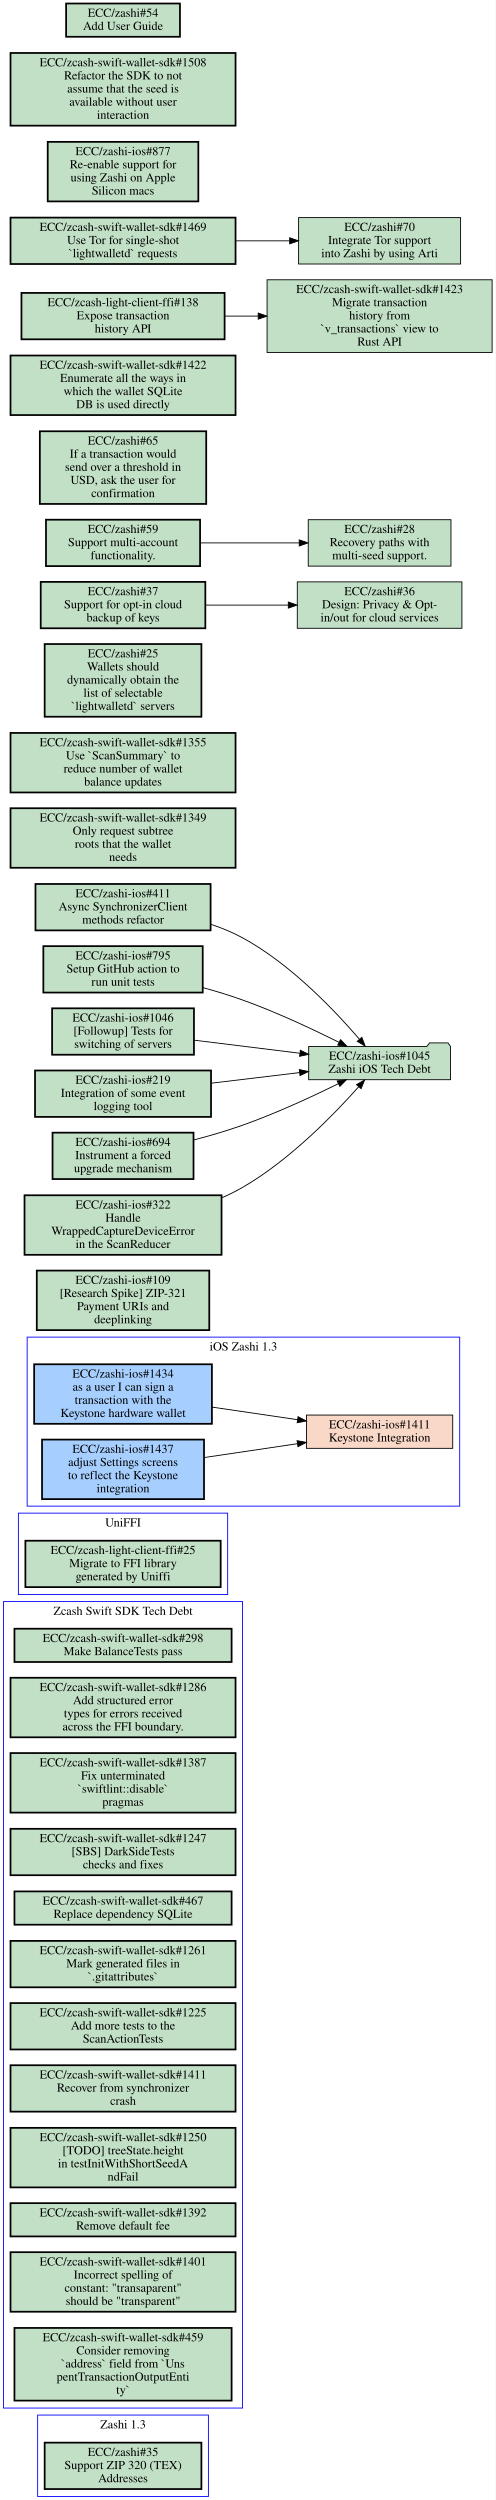
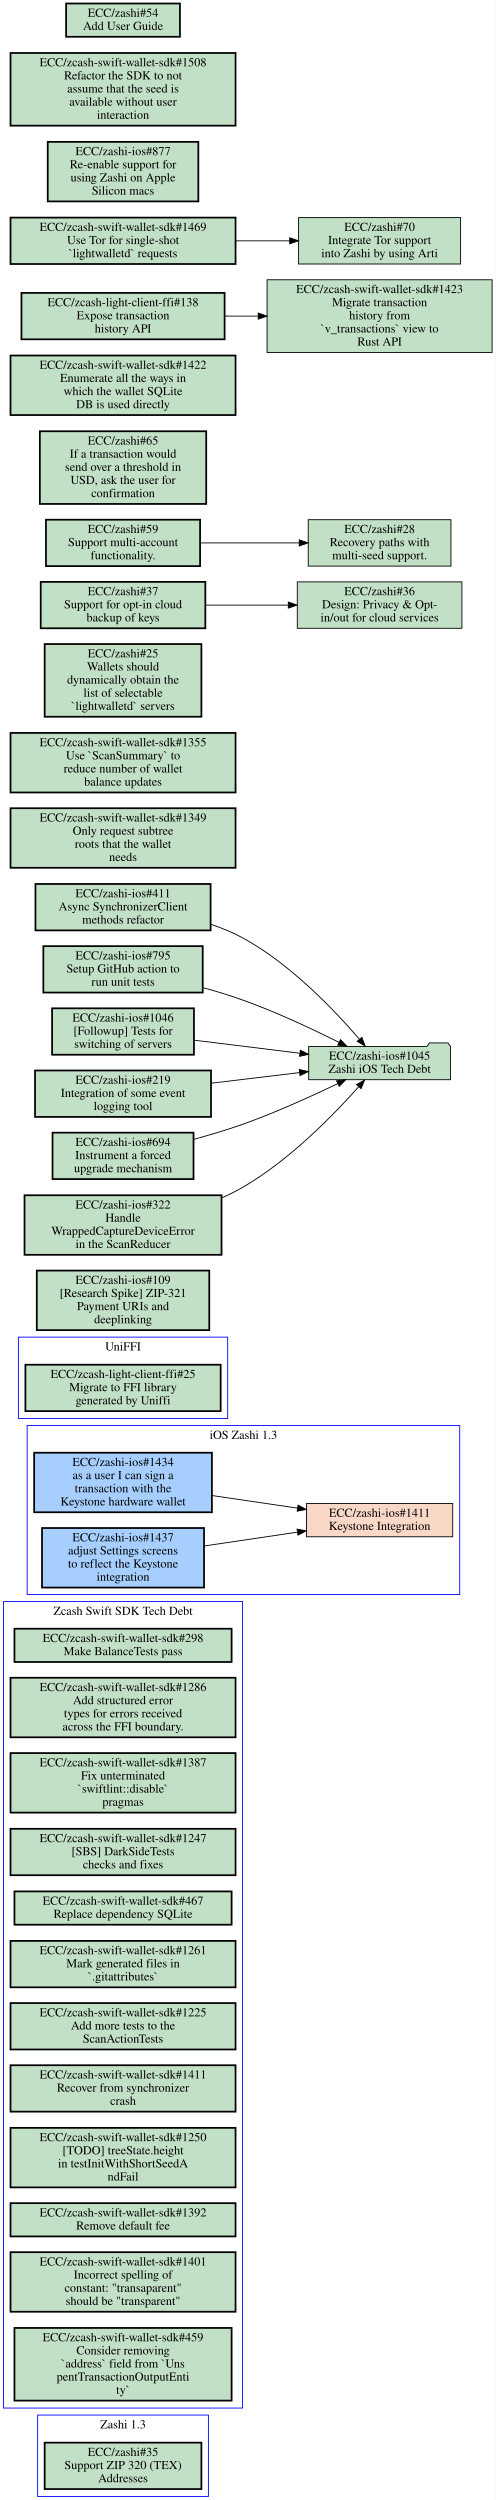
<svg xmlns="http://www.w3.org/2000/svg" xmlns:xlink="http://www.w3.org/1999/xlink" width="566pt" height="2855pt" viewBox="0.00 0.00 566.00 2855.00">
  <g id="graph0" class="graph" transform="scale(1 1) rotate(0) translate(4 2851)">
    <polygon fill="white" stroke="transparent" points="-4,4 -4,-2851 562,-2851 562,4 -4,4" />
    <g id="clust1" class="cluster">
-       <polygon fill="none" stroke="blue" points="17,-1030 17,-1123 256,-1123 256,-1030 17,-1030" />
-       <text text-anchor="middle" x="136.5" y="-1107.8" font-family="Times,serif" font-size="14.00">UniFFI</text>
+       <polygon fill="none" stroke="blue" points="0,-101 0,-1022 273,-1022 273,-101 0,-101" />
+       <text text-anchor="middle" x="136.5" y="-1006.8" font-family="Times,serif" font-size="14.00">Zcash Swift SDK Tech Debt</text>
    </g>
    <g id="clust2" class="cluster">
+       <polygon fill="none" stroke="blue" points="27,-1030 27,-1223 521,-1223 521,-1030 27,-1030" />
+       <text text-anchor="middle" x="274" y="-1207.8" font-family="Times,serif" font-size="14.00">iOS Zashi 1.3</text>
+     </g>
+     <g id="clust3" class="cluster">
+       <polygon fill="none" stroke="blue" points="17,-1231 17,-1324 256,-1324 256,-1231 17,-1231" />
+       <text text-anchor="middle" x="136.5" y="-1308.8" font-family="Times,serif" font-size="14.00">UniFFI</text>
+     </g>
+     <g id="clust4" class="cluster">
      <polygon fill="none" stroke="blue" points="39,0 39,-93 234,-93 234,0 39,0" />
      <text text-anchor="middle" x="136.5" y="-77.8" font-family="Times,serif" font-size="14.00">Zashi 1.3</text>
    </g>
-     <g id="clust3" class="cluster">
-       <polygon fill="none" stroke="blue" points="27,-1131 27,-1324 521,-1324 521,-1131 27,-1131" />
-       <text text-anchor="middle" x="274" y="-1308.8" font-family="Times,serif" font-size="14.00">iOS Zashi 1.3</text>
-     </g>
-     <g id="clust4" class="cluster">
-       <polygon fill="none" stroke="blue" points="0,-101 0,-1022 273,-1022 273,-101 0,-101" />
-       <text text-anchor="middle" x="136.5" y="-1006.8" font-family="Times,serif" font-size="14.00">Zcash Swift SDK Tech Debt</text>
-     </g>
    <g id="node1" class="node open">
      <g id="a_node1">
-         <a xlink:href="https://github.com/Electric-Coin-Company/zcash-light-client-ffi/issues/25" xlink:title="ECC/zcash-light-client-ffi#25&#10;Migrate to FFI library&#10;generated by Uniffi" target="_blank">
-           <polygon fill="#c2e0c6" stroke="black" stroke-width="2" points="248,-1091.5 25,-1091.5 25,-1038.5 248,-1038.5 248,-1091.5" />
-           <text text-anchor="middle" x="136.5" y="-1076.3" font-family="Times,serif" font-size="14.00">ECC/zcash-light-client-ffi#25</text>
-           <text text-anchor="middle" x="136.5" y="-1061.3" font-family="Times,serif" font-size="14.00">Migrate to FFI library</text>
-           <text text-anchor="middle" x="136.5" y="-1046.3" font-family="Times,serif" font-size="14.00">generated by Uniffi</text>
-         </a>
-       </g>
-     </g>
-     <g id="node2" class="node open">
-       <g id="a_node2">
-         <a xlink:href="https://github.com/Electric-Coin-Company/zashi/issues/35" xlink:title="ECC/zashi#35&#10;Support ZIP 320 (TEX)&#10;Addresses" target="_blank">
-           <polygon fill="#c2e0c6" stroke="black" stroke-width="2" points="226,-61.5 47,-61.5 47,-8.5 226,-8.5 226,-61.5" />
-           <text text-anchor="middle" x="136.5" y="-46.3" font-family="Times,serif" font-size="14.00">ECC/zashi#35</text>
-           <text text-anchor="middle" x="136.5" y="-31.3" font-family="Times,serif" font-size="14.00">Support ZIP 320 (TEX)</text>
-           <text text-anchor="middle" x="136.5" y="-16.3" font-family="Times,serif" font-size="14.00">Addresses</text>
-         </a>
-       </g>
-     </g>
-     <g id="node3" class="node closed">
-       <g id="a_node3">
-         <a xlink:href="https://github.com/Electric-Coin-Company/zashi-ios/issues/1411" xlink:title="ECC/zashi-ios#1411&#10;Keystone Integration" target="_blank">
-           <polygon fill="#fad8c7" stroke="black" points="513,-1235 346,-1235 346,-1197 513,-1197 513,-1235" />
-           <text text-anchor="middle" x="429.5" y="-1219.8" font-family="Times,serif" font-size="14.00">ECC/zashi-ios#1411</text>
-           <text text-anchor="middle" x="429.5" y="-1204.8" font-family="Times,serif" font-size="14.00">Keystone Integration</text>
-         </a>
-       </g>
-     </g>
-     <g id="node4" class="node committed">
-       <g id="a_node4">
-         <a xlink:href="https://github.com/Electric-Coin-Company/zashi-ios/issues/1434" xlink:title="ECC/zashi-ios#1434&#10;as a user I can sign a&#10;transaction with the&#10;Keystone hardware wallet" target="_blank">
-           <polygon fill="#a6cfff" stroke="black" stroke-width="2" points="238,-1293 35,-1293 35,-1225 238,-1225 238,-1293" />
-           <text text-anchor="middle" x="136.5" y="-1277.8" font-family="Times,serif" font-size="14.00">ECC/zashi-ios#1434</text>
-           <text text-anchor="middle" x="136.5" y="-1262.8" font-family="Times,serif" font-size="14.00">as a user I can sign a</text>
-           <text text-anchor="middle" x="136.5" y="-1247.8" font-family="Times,serif" font-size="14.00">transaction with the</text>
-           <text text-anchor="middle" x="136.5" y="-1232.8" font-family="Times,serif" font-size="14.00">Keystone hardware wallet</text>
-         </a>
-       </g>
-     </g>
-     <g id="edge1" class="edge">
-       <path fill="none" stroke="black" d="M238.05,-1244.1C269.78,-1239.5 304.66,-1234.3 335.81,-1229.7" />
-       <polygon fill="black" stroke="black" points="336.41,-1233.15 345.78,-1228.2 335.37,-1226.23 336.41,-1233.15" />
-     </g>
-     <g id="node5" class="node committed">
-       <g id="a_node5">
-         <a xlink:href="https://github.com/Electric-Coin-Company/zashi-ios/issues/1437" xlink:title="ECC/zashi-ios#1437&#10;adjust Settings screens&#10;to reflect the Keystone&#10;integration" target="_blank">
-           <polygon fill="#a6cfff" stroke="black" stroke-width="2" points="229,-1207 44,-1207 44,-1139 229,-1139 229,-1207" />
-           <text text-anchor="middle" x="136.5" y="-1191.8" font-family="Times,serif" font-size="14.00">ECC/zashi-ios#1437</text>
-           <text text-anchor="middle" x="136.5" y="-1176.8" font-family="Times,serif" font-size="14.00">adjust Settings screens</text>
-           <text text-anchor="middle" x="136.5" y="-1161.8" font-family="Times,serif" font-size="14.00">to reflect the Keystone</text>
-           <text text-anchor="middle" x="136.5" y="-1146.8" font-family="Times,serif" font-size="14.00">integration</text>
-         </a>
-       </g>
-     </g>
-     <g id="edge2" class="edge">
-       <path fill="none" stroke="black" d="M229.17,-1186.5C263.14,-1191.6 301.66,-1197.3 335.72,-1202.3" />
-       <polygon fill="black" stroke="black" points="335.26,-1205.77 345.67,-1203.8 336.3,-1198.85 335.26,-1205.77" />
-     </g>
-     <g id="node6" class="node open">
-       <g id="a_node6">
        <a xlink:href="https://github.com/Electric-Coin-Company/zcash-swift-wallet-sdk/issues/298" xlink:title="ECC/zcash-swift-wallet-sdk#298&#10;Make BalanceTests pass" target="_blank">
          <polygon fill="#c2e0c6" stroke="black" stroke-width="2" points="260.5,-991 12.5,-991 12.5,-953 260.5,-953 260.5,-991" />
          <text text-anchor="middle" x="136.5" y="-975.8" font-family="Times,serif" font-size="14.00">ECC/zcash-swift-wallet-sdk#298</text>
          <text text-anchor="middle" x="136.5" y="-960.8" font-family="Times,serif" font-size="14.00">Make BalanceTests pass</text>
        </a>
      </g>
    </g>
-     <g id="node7" class="node open">
-       <g id="a_node7">
+     <g id="node2" class="node open">
+       <g id="a_node2">
        <a xlink:href="https://github.com/Electric-Coin-Company/zcash-swift-wallet-sdk/issues/1286" xlink:title="ECC/zcash-swift-wallet-sdk#1286&#10;Add structured error&#10;types for errors received&#10;across the FFI boundary." target="_blank">
          <polygon fill="#c2e0c6" stroke="black" stroke-width="2" points="265,-935 8,-935 8,-867 265,-867 265,-935" />
          <text text-anchor="middle" x="136.5" y="-919.8" font-family="Times,serif" font-size="14.00">ECC/zcash-swift-wallet-sdk#1286</text>
          <text text-anchor="middle" x="136.5" y="-904.8" font-family="Times,serif" font-size="14.00">Add structured error</text>
          <text text-anchor="middle" x="136.5" y="-889.8" font-family="Times,serif" font-size="14.00">types for errors received</text>
          <text text-anchor="middle" x="136.5" y="-874.8" font-family="Times,serif" font-size="14.00">across the FFI boundary.</text>
        </a>
      </g>
    </g>
-     <g id="node8" class="node open">
-       <g id="a_node8">
+     <g id="node3" class="node open">
+       <g id="a_node3">
        <a xlink:href="https://github.com/Electric-Coin-Company/zcash-swift-wallet-sdk/issues/1387" xlink:title="ECC/zcash-swift-wallet-sdk#1387&#10;Fix unterminated&#10;`swiftlint::disable`&#10;pragmas" target="_blank">
          <polygon fill="#c2e0c6" stroke="black" stroke-width="2" points="265,-849 8,-849 8,-781 265,-781 265,-849" />
          <text text-anchor="middle" x="136.5" y="-833.8" font-family="Times,serif" font-size="14.00">ECC/zcash-swift-wallet-sdk#1387</text>
          <text text-anchor="middle" x="136.5" y="-818.8" font-family="Times,serif" font-size="14.00">Fix unterminated</text>
          <text text-anchor="middle" x="136.5" y="-803.8" font-family="Times,serif" font-size="14.00">`swiftlint::disable`</text>
          <text text-anchor="middle" x="136.5" y="-788.8" font-family="Times,serif" font-size="14.00">pragmas</text>
        </a>
      </g>
    </g>
-     <g id="node9" class="node open">
-       <g id="a_node9">
+     <g id="node4" class="node open">
+       <g id="a_node4">
        <a xlink:href="https://github.com/Electric-Coin-Company/zcash-swift-wallet-sdk/issues/1247" xlink:title="ECC/zcash-swift-wallet-sdk#1247&#10;[SBS] DarkSideTests&#10;checks and fixes" target="_blank">
          <polygon fill="#c2e0c6" stroke="black" stroke-width="2" points="265,-762.5 8,-762.5 8,-709.5 265,-709.5 265,-762.5" />
          <text text-anchor="middle" x="136.5" y="-747.3" font-family="Times,serif" font-size="14.00">ECC/zcash-swift-wallet-sdk#1247</text>
          <text text-anchor="middle" x="136.5" y="-732.3" font-family="Times,serif" font-size="14.00">[SBS] DarkSideTests</text>
          <text text-anchor="middle" x="136.5" y="-717.3" font-family="Times,serif" font-size="14.00">checks and fixes</text>
        </a>
      </g>
    </g>
-     <g id="node10" class="node open">
-       <g id="a_node10">
+     <g id="node5" class="node open">
+       <g id="a_node5">
        <a xlink:href="https://github.com/Electric-Coin-Company/zcash-swift-wallet-sdk/issues/467" xlink:title="ECC/zcash-swift-wallet-sdk#467&#10;Replace dependency SQLite" target="_blank">
          <polygon fill="#c2e0c6" stroke="black" stroke-width="2" points="260.5,-691 12.5,-691 12.5,-653 260.5,-653 260.5,-691" />
          <text text-anchor="middle" x="136.5" y="-675.8" font-family="Times,serif" font-size="14.00">ECC/zcash-swift-wallet-sdk#467</text>
          <text text-anchor="middle" x="136.5" y="-660.8" font-family="Times,serif" font-size="14.00">Replace dependency SQLite</text>
        </a>
      </g>
    </g>
-     <g id="node11" class="node open">
-       <g id="a_node11">
+     <g id="node6" class="node open">
+       <g id="a_node6">
        <a xlink:href="https://github.com/Electric-Coin-Company/zcash-swift-wallet-sdk/issues/1261" xlink:title="ECC/zcash-swift-wallet-sdk#1261&#10;Mark generated files in&#10;`.gitattributes`" target="_blank">
          <polygon fill="#c2e0c6" stroke="black" stroke-width="2" points="265,-634.5 8,-634.5 8,-581.5 265,-581.5 265,-634.5" />
          <text text-anchor="middle" x="136.5" y="-619.3" font-family="Times,serif" font-size="14.00">ECC/zcash-swift-wallet-sdk#1261</text>
          <text text-anchor="middle" x="136.5" y="-604.3" font-family="Times,serif" font-size="14.00">Mark generated files in</text>
          <text text-anchor="middle" x="136.5" y="-589.3" font-family="Times,serif" font-size="14.00">`.gitattributes`</text>
        </a>
      </g>
    </g>
-     <g id="node12" class="node open">
-       <g id="a_node12">
+     <g id="node7" class="node open">
+       <g id="a_node7">
        <a xlink:href="https://github.com/Electric-Coin-Company/zcash-swift-wallet-sdk/issues/1225" xlink:title="ECC/zcash-swift-wallet-sdk#1225&#10;Add more tests to the&#10;ScanActionTests" target="_blank">
          <polygon fill="#c2e0c6" stroke="black" stroke-width="2" points="265,-563.5 8,-563.5 8,-510.5 265,-510.5 265,-563.5" />
          <text text-anchor="middle" x="136.5" y="-548.3" font-family="Times,serif" font-size="14.00">ECC/zcash-swift-wallet-sdk#1225</text>
          <text text-anchor="middle" x="136.5" y="-533.3" font-family="Times,serif" font-size="14.00">Add more tests to the</text>
          <text text-anchor="middle" x="136.5" y="-518.3" font-family="Times,serif" font-size="14.00">ScanActionTests</text>
        </a>
      </g>
    </g>
-     <g id="node13" class="node open">
-       <g id="a_node13">
+     <g id="node8" class="node open">
+       <g id="a_node8">
        <a xlink:href="https://github.com/Electric-Coin-Company/zcash-swift-wallet-sdk/issues/1411" xlink:title="ECC/zcash-swift-wallet-sdk#1411&#10;Recover from synchronizer&#10;crash" target="_blank">
          <polygon fill="#c2e0c6" stroke="black" stroke-width="2" points="265,-492.5 8,-492.5 8,-439.5 265,-439.5 265,-492.5" />
          <text text-anchor="middle" x="136.5" y="-477.3" font-family="Times,serif" font-size="14.00">ECC/zcash-swift-wallet-sdk#1411</text>
          <text text-anchor="middle" x="136.5" y="-462.3" font-family="Times,serif" font-size="14.00">Recover from synchronizer</text>
          <text text-anchor="middle" x="136.5" y="-447.3" font-family="Times,serif" font-size="14.00">crash</text>
        </a>
      </g>
    </g>
-     <g id="node14" class="node open">
-       <g id="a_node14">
+     <g id="node9" class="node open">
+       <g id="a_node9">
        <a xlink:href="https://github.com/Electric-Coin-Company/zcash-swift-wallet-sdk/issues/1250" xlink:title="ECC/zcash-swift-wallet-sdk#1250&#10;[TODO] treeState.height&#10;in testInitWithShortSeedA&#10;ndFail" target="_blank">
          <polygon fill="#c2e0c6" stroke="black" stroke-width="2" points="265,-421 8,-421 8,-353 265,-353 265,-421" />
          <text text-anchor="middle" x="136.5" y="-405.8" font-family="Times,serif" font-size="14.00">ECC/zcash-swift-wallet-sdk#1250</text>
          <text text-anchor="middle" x="136.5" y="-390.8" font-family="Times,serif" font-size="14.00">[TODO] treeState.height</text>
          <text text-anchor="middle" x="136.5" y="-375.8" font-family="Times,serif" font-size="14.00">in testInitWithShortSeedA</text>
          <text text-anchor="middle" x="136.5" y="-360.8" font-family="Times,serif" font-size="14.00">ndFail</text>
        </a>
      </g>
    </g>
-     <g id="node15" class="node open">
-       <g id="a_node15">
+     <g id="node10" class="node open">
+       <g id="a_node10">
        <a xlink:href="https://github.com/Electric-Coin-Company/zcash-swift-wallet-sdk/issues/1392" xlink:title="ECC/zcash-swift-wallet-sdk#1392&#10;Remove default fee" target="_blank">
          <polygon fill="#c2e0c6" stroke="black" stroke-width="2" points="265,-335 8,-335 8,-297 265,-297 265,-335" />
          <text text-anchor="middle" x="136.5" y="-319.8" font-family="Times,serif" font-size="14.00">ECC/zcash-swift-wallet-sdk#1392</text>
          <text text-anchor="middle" x="136.5" y="-304.8" font-family="Times,serif" font-size="14.00">Remove default fee</text>
        </a>
      </g>
    </g>
-     <g id="node16" class="node open">
-       <g id="a_node16">
+     <g id="node11" class="node open">
+       <g id="a_node11">
        <a xlink:href="https://github.com/Electric-Coin-Company/zcash-swift-wallet-sdk/issues/1401" xlink:title="ECC/zcash-swift-wallet-sdk#1401&#10;Incorrect spelling of&#10;constant: &quot;transaparent&quot;&#10;should be &quot;transparent&quot;" target="_blank">
          <polygon fill="#c2e0c6" stroke="black" stroke-width="2" points="265,-279 8,-279 8,-211 265,-211 265,-279" />
          <text text-anchor="middle" x="136.5" y="-263.8" font-family="Times,serif" font-size="14.00">ECC/zcash-swift-wallet-sdk#1401</text>
          <text text-anchor="middle" x="136.5" y="-248.8" font-family="Times,serif" font-size="14.00">Incorrect spelling of</text>
          <text text-anchor="middle" x="136.5" y="-233.8" font-family="Times,serif" font-size="14.00">constant: "transaparent"</text>
          <text text-anchor="middle" x="136.5" y="-218.8" font-family="Times,serif" font-size="14.00">should be "transparent"</text>
        </a>
      </g>
    </g>
-     <g id="node17" class="node open">
-       <g id="a_node17">
+     <g id="node12" class="node open">
+       <g id="a_node12">
        <a xlink:href="https://github.com/Electric-Coin-Company/zcash-swift-wallet-sdk/issues/459" xlink:title="ECC/zcash-swift-wallet-sdk#459&#10;Consider removing&#10;`address` field from `Uns&#10;pentTransactionOutputEnti&#10;ty`" target="_blank">
          <polygon fill="#c2e0c6" stroke="black" stroke-width="2" points="260.5,-192.5 12.5,-192.5 12.5,-109.5 260.5,-109.5 260.5,-192.5" />
          <text text-anchor="middle" x="136.5" y="-177.3" font-family="Times,serif" font-size="14.00">ECC/zcash-swift-wallet-sdk#459</text>
          <text text-anchor="middle" x="136.5" y="-162.3" font-family="Times,serif" font-size="14.00">Consider removing</text>
          <text text-anchor="middle" x="136.5" y="-147.3" font-family="Times,serif" font-size="14.00">`address` field from `Uns</text>
          <text text-anchor="middle" x="136.5" y="-132.3" font-family="Times,serif" font-size="14.00">pentTransactionOutputEnti</text>
          <text text-anchor="middle" x="136.5" y="-117.3" font-family="Times,serif" font-size="14.00">ty`</text>
+         </a>
+       </g>
+     </g>
+     <g id="node13" class="node closed">
+       <g id="a_node13">
+         <a xlink:href="https://github.com/Electric-Coin-Company/zashi-ios/issues/1411" xlink:title="ECC/zashi-ios#1411&#10;Keystone Integration" target="_blank">
+           <polygon fill="#fad8c7" stroke="black" points="513,-1134 346,-1134 346,-1096 513,-1096 513,-1134" />
+           <text text-anchor="middle" x="429.5" y="-1118.8" font-family="Times,serif" font-size="14.00">ECC/zashi-ios#1411</text>
+           <text text-anchor="middle" x="429.5" y="-1103.8" font-family="Times,serif" font-size="14.00">Keystone Integration</text>
+         </a>
+       </g>
+     </g>
+     <g id="node14" class="node committed">
+       <g id="a_node14">
+         <a xlink:href="https://github.com/Electric-Coin-Company/zashi-ios/issues/1434" xlink:title="ECC/zashi-ios#1434&#10;as a user I can sign a&#10;transaction with the&#10;Keystone hardware wallet" target="_blank">
+           <polygon fill="#a6cfff" stroke="black" stroke-width="2" points="238,-1192 35,-1192 35,-1124 238,-1124 238,-1192" />
+           <text text-anchor="middle" x="136.5" y="-1176.8" font-family="Times,serif" font-size="14.00">ECC/zashi-ios#1434</text>
+           <text text-anchor="middle" x="136.5" y="-1161.8" font-family="Times,serif" font-size="14.00">as a user I can sign a</text>
+           <text text-anchor="middle" x="136.5" y="-1146.8" font-family="Times,serif" font-size="14.00">transaction with the</text>
+           <text text-anchor="middle" x="136.5" y="-1131.8" font-family="Times,serif" font-size="14.00">Keystone hardware wallet</text>
+         </a>
+       </g>
+     </g>
+     <g id="edge1" class="edge">
+       <path fill="none" stroke="black" d="M238.05,-1143.1C269.78,-1138.5 304.66,-1133.3 335.81,-1128.7" />
+       <polygon fill="black" stroke="black" points="336.41,-1132.15 345.78,-1127.2 335.37,-1125.23 336.41,-1132.15" />
+     </g>
+     <g id="node15" class="node committed">
+       <g id="a_node15">
+         <a xlink:href="https://github.com/Electric-Coin-Company/zashi-ios/issues/1437" xlink:title="ECC/zashi-ios#1437&#10;adjust Settings screens&#10;to reflect the Keystone&#10;integration" target="_blank">
+           <polygon fill="#a6cfff" stroke="black" stroke-width="2" points="229,-1106 44,-1106 44,-1038 229,-1038 229,-1106" />
+           <text text-anchor="middle" x="136.5" y="-1090.8" font-family="Times,serif" font-size="14.00">ECC/zashi-ios#1437</text>
+           <text text-anchor="middle" x="136.5" y="-1075.8" font-family="Times,serif" font-size="14.00">adjust Settings screens</text>
+           <text text-anchor="middle" x="136.5" y="-1060.8" font-family="Times,serif" font-size="14.00">to reflect the Keystone</text>
+           <text text-anchor="middle" x="136.5" y="-1045.8" font-family="Times,serif" font-size="14.00">integration</text>
+         </a>
+       </g>
+     </g>
+     <g id="edge2" class="edge">
+       <path fill="none" stroke="black" d="M229.17,-1085.5C263.14,-1090.6 301.66,-1096.3 335.72,-1101.3" />
+       <polygon fill="black" stroke="black" points="335.26,-1104.77 345.67,-1102.8 336.3,-1097.85 335.26,-1104.77" />
+     </g>
+     <g id="node16" class="node open">
+       <g id="a_node16">
+         <a xlink:href="https://github.com/Electric-Coin-Company/zcash-light-client-ffi/issues/25" xlink:title="ECC/zcash-light-client-ffi#25&#10;Migrate to FFI library&#10;generated by Uniffi" target="_blank">
+           <polygon fill="#c2e0c6" stroke="black" stroke-width="2" points="248,-1292.5 25,-1292.5 25,-1239.5 248,-1239.5 248,-1292.5" />
+           <text text-anchor="middle" x="136.5" y="-1277.3" font-family="Times,serif" font-size="14.00">ECC/zcash-light-client-ffi#25</text>
+           <text text-anchor="middle" x="136.5" y="-1262.3" font-family="Times,serif" font-size="14.00">Migrate to FFI library</text>
+           <text text-anchor="middle" x="136.5" y="-1247.3" font-family="Times,serif" font-size="14.00">generated by Uniffi</text>
+         </a>
+       </g>
+     </g>
+     <g id="node17" class="node open">
+       <g id="a_node17">
+         <a xlink:href="https://github.com/Electric-Coin-Company/zashi/issues/35" xlink:title="ECC/zashi#35&#10;Support ZIP 320 (TEX)&#10;Addresses" target="_blank">
+           <polygon fill="#c2e0c6" stroke="black" stroke-width="2" points="226,-61.5 47,-61.5 47,-8.5 226,-8.5 226,-61.5" />
+           <text text-anchor="middle" x="136.5" y="-46.3" font-family="Times,serif" font-size="14.00">ECC/zashi#35</text>
+           <text text-anchor="middle" x="136.5" y="-31.3" font-family="Times,serif" font-size="14.00">Support ZIP 320 (TEX)</text>
+           <text text-anchor="middle" x="136.5" y="-16.3" font-family="Times,serif" font-size="14.00">Addresses</text>
        </a>
      </g>
    </g>
    <g id="node18" class="node open">
      <g id="a_node18">
        <a xlink:href="https://github.com/Electric-Coin-Company/zashi-ios/issues/109" xlink:title="ECC/zashi-ios#109&#10;[Research Spike] ZIP-321&#10;Payment URIs and&#10;deeplinking" target="_blank">
          <polygon fill="#c2e0c6" stroke="black" stroke-width="2" points="235,-1400 38,-1400 38,-1332 235,-1332 235,-1400" />
          <text text-anchor="middle" x="136.5" y="-1384.8" font-family="Times,serif" font-size="14.00">ECC/zashi-ios#109</text>
          <text text-anchor="middle" x="136.5" y="-1369.8" font-family="Times,serif" font-size="14.00">[Research Spike] ZIP-321</text>
          <text text-anchor="middle" x="136.5" y="-1354.8" font-family="Times,serif" font-size="14.00">Payment URIs and</text>
          <text text-anchor="middle" x="136.5" y="-1339.8" font-family="Times,serif" font-size="14.00">deeplinking</text>
        </a>
      </g>
    </g>
    <g id="node19" class="node open">
      <g id="a_node19">
        <a xlink:href="https://github.com/Electric-Coin-Company/zashi-ios/issues/411" xlink:title="ECC/zashi-ios#411&#10;Async SynchronizerClient&#10;methods refactor" target="_blank">
          <polygon fill="#c2e0c6" stroke="black" stroke-width="2" points="236.5,-1841.5 36.5,-1841.5 36.5,-1788.5 236.5,-1788.5 236.5,-1841.5" />
          <text text-anchor="middle" x="136.5" y="-1826.3" font-family="Times,serif" font-size="14.00">ECC/zashi-ios#411</text>
          <text text-anchor="middle" x="136.5" y="-1811.3" font-family="Times,serif" font-size="14.00">Async SynchronizerClient</text>
          <text text-anchor="middle" x="136.5" y="-1796.3" font-family="Times,serif" font-size="14.00">methods refactor</text>
        </a>
      </g>
    </g>
    <g id="node20" class="node open">
      <g id="a_node20">
        <a xlink:href="https://github.com/Electric-Coin-Company/zashi-ios/issues/1045" xlink:title="ECC/zashi-ios#1045&#10;Zashi iOS Tech Debt" target="_blank">
          <polygon fill="#c2e0c6" stroke="black" points="510.5,-1656 507.5,-1660 486.5,-1660 483.5,-1656 348.5,-1656 348.5,-1618 510.5,-1618 510.5,-1656" />
          <text text-anchor="middle" x="429.5" y="-1640.8" font-family="Times,serif" font-size="14.00">ECC/zashi-ios#1045</text>
          <text text-anchor="middle" x="429.5" y="-1625.8" font-family="Times,serif" font-size="14.00">Zashi iOS Tech Debt</text>
        </a>
      </g>
    </g>
    <g id="edge3" class="edge">
      <path fill="none" stroke="black" d="M236.64,-1795.5C249.25,-1791.3 261.69,-1786.2 273,-1780 327.95,-1750.1 378.7,-1696.6 406.46,-1664.2" />
      <polygon fill="black" stroke="black" points="409.26,-1666.31 413.01,-1656.4 403.9,-1661.81 409.26,-1666.31" />
    </g>
    <g id="node21" class="node open">
      <g id="a_node21">
        <a xlink:href="https://github.com/Electric-Coin-Company/zashi-ios/issues/795" xlink:title="ECC/zashi-ios#795&#10;Setup GitHub action to&#10;run unit tests" target="_blank">
          <polygon fill="#c2e0c6" stroke="black" stroke-width="2" points="227.5,-1770.5 45.5,-1770.5 45.5,-1717.5 227.5,-1717.5 227.5,-1770.5" />
          <text text-anchor="middle" x="136.5" y="-1755.3" font-family="Times,serif" font-size="14.00">ECC/zashi-ios#795</text>
          <text text-anchor="middle" x="136.5" y="-1740.3" font-family="Times,serif" font-size="14.00">Setup GitHub action to</text>
          <text text-anchor="middle" x="136.5" y="-1725.3" font-family="Times,serif" font-size="14.00">run unit tests</text>
        </a>
      </g>
    </g>
    <g id="edge4" class="edge">
      <path fill="none" stroke="black" d="M227.84,-1723.1C243.06,-1718.9 258.59,-1714.2 273,-1709 311.08,-1695.4 352.57,-1675.9 383.1,-1660.7" />
      <polygon fill="black" stroke="black" points="384.86,-1663.73 392.21,-1656.1 381.71,-1657.48 384.86,-1663.73" />
    </g>
    <g id="node22" class="node open">
      <g id="a_node22">
        <a xlink:href="https://github.com/Electric-Coin-Company/zcash-swift-wallet-sdk/issues/1349" xlink:title="ECC/zcash-swift-wallet-sdk#1349&#10;Only request subtree&#10;roots that the wallet&#10;needs" target="_blank">
          <polygon fill="#c2e0c6" stroke="black" stroke-width="2" points="265,-1928 8,-1928 8,-1860 265,-1860 265,-1928" />
          <text text-anchor="middle" x="136.5" y="-1912.8" font-family="Times,serif" font-size="14.00">ECC/zcash-swift-wallet-sdk#1349</text>
          <text text-anchor="middle" x="136.5" y="-1897.8" font-family="Times,serif" font-size="14.00">Only request subtree</text>
          <text text-anchor="middle" x="136.5" y="-1882.8" font-family="Times,serif" font-size="14.00">roots that the wallet</text>
          <text text-anchor="middle" x="136.5" y="-1867.8" font-family="Times,serif" font-size="14.00">needs</text>
        </a>
      </g>
    </g>
    <g id="node23" class="node open">
      <g id="a_node23">
        <a xlink:href="https://github.com/Electric-Coin-Company/zcash-swift-wallet-sdk/issues/1355" xlink:title="ECC/zcash-swift-wallet-sdk#1355&#10;Use `ScanSummary` to&#10;reduce number of wallet&#10;balance updates" target="_blank">
          <polygon fill="#c2e0c6" stroke="black" stroke-width="2" points="265,-2014 8,-2014 8,-1946 265,-1946 265,-2014" />
          <text text-anchor="middle" x="136.5" y="-1998.8" font-family="Times,serif" font-size="14.00">ECC/zcash-swift-wallet-sdk#1355</text>
          <text text-anchor="middle" x="136.5" y="-1983.8" font-family="Times,serif" font-size="14.00">Use `ScanSummary` to</text>
          <text text-anchor="middle" x="136.5" y="-1968.8" font-family="Times,serif" font-size="14.00">reduce number of wallet</text>
          <text text-anchor="middle" x="136.5" y="-1953.8" font-family="Times,serif" font-size="14.00">balance updates</text>
        </a>
      </g>
    </g>
    <g id="node24" class="node open">
      <g id="a_node24">
        <a xlink:href="https://github.com/Electric-Coin-Company/zashi-ios/issues/1046" xlink:title="ECC/zashi-ios#1046&#10;[Followup] Tests for&#10;switching of servers" target="_blank">
          <polygon fill="#c2e0c6" stroke="black" stroke-width="2" points="217.5,-1699.5 55.5,-1699.5 55.5,-1646.5 217.5,-1646.5 217.5,-1699.5" />
          <text text-anchor="middle" x="136.5" y="-1684.3" font-family="Times,serif" font-size="14.00">ECC/zashi-ios#1046</text>
          <text text-anchor="middle" x="136.5" y="-1669.3" font-family="Times,serif" font-size="14.00">[Followup] Tests for</text>
          <text text-anchor="middle" x="136.5" y="-1654.3" font-family="Times,serif" font-size="14.00">switching of servers</text>
        </a>
      </g>
    </g>
    <g id="edge5" class="edge">
      <path fill="none" stroke="black" d="M217.79,-1663.1C255.16,-1658.4 299.77,-1652.9 338.3,-1648.2" />
      <polygon fill="black" stroke="black" points="338.99,-1651.64 348.47,-1646.9 338.11,-1644.7 338.99,-1651.64" />
    </g>
    <g id="node25" class="node open">
      <g id="a_node25">
        <a xlink:href="https://github.com/Electric-Coin-Company/zashi/issues/25" xlink:title="ECC/zashi#25&#10;Wallets should&#10;dynamically obtain the&#10;list of selectable&#10;`lightwalletd` servers" target="_blank">
          <polygon fill="#c2e0c6" stroke="black" stroke-width="2" points="226,-2115.5 47,-2115.5 47,-2032.5 226,-2032.5 226,-2115.5" />
          <text text-anchor="middle" x="136.5" y="-2100.3" font-family="Times,serif" font-size="14.00">ECC/zashi#25</text>
          <text text-anchor="middle" x="136.5" y="-2085.3" font-family="Times,serif" font-size="14.00">Wallets should</text>
          <text text-anchor="middle" x="136.5" y="-2070.3" font-family="Times,serif" font-size="14.00">dynamically obtain the</text>
          <text text-anchor="middle" x="136.5" y="-2055.3" font-family="Times,serif" font-size="14.00">list of selectable</text>
          <text text-anchor="middle" x="136.5" y="-2040.3" font-family="Times,serif" font-size="14.00">`lightwalletd` servers</text>
        </a>
      </g>
    </g>
    <g id="node26" class="node open">
      <g id="a_node26">
        <a xlink:href="https://github.com/Electric-Coin-Company/zashi/issues/37" xlink:title="ECC/zashi#37&#10;Support for opt-in cloud&#10;backup of keys" target="_blank">
          <polygon fill="#c2e0c6" stroke="black" stroke-width="2" points="230.5,-2186.5 42.5,-2186.5 42.5,-2133.5 230.5,-2133.5 230.5,-2186.5" />
          <text text-anchor="middle" x="136.5" y="-2171.3" font-family="Times,serif" font-size="14.00">ECC/zashi#37</text>
          <text text-anchor="middle" x="136.5" y="-2156.3" font-family="Times,serif" font-size="14.00">Support for opt-in cloud</text>
          <text text-anchor="middle" x="136.5" y="-2141.3" font-family="Times,serif" font-size="14.00">backup of keys</text>
        </a>
      </g>
    </g>
    <g id="node27" class="node open">
      <g id="a_node27">
        <a xlink:href="https://github.com/Electric-Coin-Company/zashi/issues/36" xlink:title="ECC/zashi#36&#10;Design: Privacy &amp; Opt-&#10;in/out for cloud services" target="_blank">
          <polygon fill="#c2e0c6" stroke="black" points="523.5,-2186.5 335.5,-2186.5 335.5,-2133.5 523.5,-2133.5 523.5,-2186.5" />
          <text text-anchor="middle" x="429.5" y="-2171.3" font-family="Times,serif" font-size="14.00">ECC/zashi#36</text>
          <text text-anchor="middle" x="429.5" y="-2156.3" font-family="Times,serif" font-size="14.00">Design: Privacy &amp; Opt-</text>
          <text text-anchor="middle" x="429.5" y="-2141.3" font-family="Times,serif" font-size="14.00">in/out for cloud services</text>
        </a>
      </g>
    </g>
    <g id="edge6" class="edge">
      <path fill="none" stroke="black" d="M230.77,-2160C260.8,-2160 294.24,-2160 324.95,-2160" />
      <polygon fill="black" stroke="black" points="325.25,-2163.5 335.25,-2160 325.25,-2156.5 325.25,-2163.5" />
    </g>
    <g id="node28" class="node open">
      <g id="a_node28">
        <a xlink:href="https://github.com/Electric-Coin-Company/zashi-ios/issues/219" xlink:title="ECC/zashi-ios#219&#10;Integration of some event&#10;logging tool" target="_blank">
          <polygon fill="#c2e0c6" stroke="black" stroke-width="2" points="237,-1628.5 36,-1628.5 36,-1575.5 237,-1575.5 237,-1628.5" />
          <text text-anchor="middle" x="136.5" y="-1613.3" font-family="Times,serif" font-size="14.00">ECC/zashi-ios#219</text>
          <text text-anchor="middle" x="136.5" y="-1598.3" font-family="Times,serif" font-size="14.00">Integration of some event</text>
          <text text-anchor="middle" x="136.5" y="-1583.3" font-family="Times,serif" font-size="14.00">logging tool</text>
        </a>
      </g>
    </g>
    <g id="edge7" class="edge">
      <path fill="none" stroke="black" d="M237.24,-1614C269.9,-1617.9 305.99,-1622.3 337.93,-1626.1" />
      <polygon fill="black" stroke="black" points="337.81,-1629.61 348.15,-1627.3 338.63,-1622.66 337.81,-1629.61" />
    </g>
    <g id="node29" class="node open">
      <g id="a_node29">
        <a xlink:href="https://github.com/Electric-Coin-Company/zashi-ios/issues/694" xlink:title="ECC/zashi-ios#694&#10;Instrument a forced&#10;upgrade mechanism" target="_blank">
          <polygon fill="#c2e0c6" stroke="black" stroke-width="2" points="217,-1557.5 56,-1557.5 56,-1504.5 217,-1504.5 217,-1557.5" />
          <text text-anchor="middle" x="136.5" y="-1542.3" font-family="Times,serif" font-size="14.00">ECC/zashi-ios#694</text>
          <text text-anchor="middle" x="136.5" y="-1527.3" font-family="Times,serif" font-size="14.00">Instrument a forced</text>
          <text text-anchor="middle" x="136.5" y="-1512.3" font-family="Times,serif" font-size="14.00">upgrade mechanism</text>
        </a>
      </g>
    </g>
    <g id="edge8" class="edge">
-       <path fill="none" stroke="black" d="M217.02,-1549.1C235.58,-1553.9 255.14,-1559.7 273,-1566 310.77,-1579.4 351.96,-1598.4 382.45,-1613.4" />
-       <polygon fill="black" stroke="black" points="381.04,-1616.61 391.56,-1617.9 384.14,-1610.33 381.04,-1616.61" />
+       <path fill="none" stroke="black" d="M217.34,-1549.9C235.79,-1554.9 255.22,-1560.7 273,-1567 310.42,-1580.3 351.31,-1598.9 381.77,-1613.5" />
+       <polygon fill="black" stroke="black" points="380.35,-1616.7 390.87,-1618 383.46,-1610.43 380.35,-1616.7" />
    </g>
    <g id="node30" class="node open">
      <g id="a_node30">
        <a xlink:href="https://github.com/Electric-Coin-Company/zashi-ios/issues/322" xlink:title="ECC/zashi-ios#322&#10;Handle&#10;WrappedCaptureDeviceError&#10;in the ScanReducer" target="_blank">
          <polygon fill="#c2e0c6" stroke="black" stroke-width="2" points="249,-1486 24,-1486 24,-1418 249,-1418 249,-1486" />
          <text text-anchor="middle" x="136.5" y="-1470.8" font-family="Times,serif" font-size="14.00">ECC/zashi-ios#322</text>
          <text text-anchor="middle" x="136.5" y="-1455.8" font-family="Times,serif" font-size="14.00">Handle</text>
          <text text-anchor="middle" x="136.5" y="-1440.8" font-family="Times,serif" font-size="14.00">WrappedCaptureDeviceError</text>
          <text text-anchor="middle" x="136.5" y="-1425.8" font-family="Times,serif" font-size="14.00">in the ScanReducer</text>
        </a>
      </g>
    </g>
    <g id="edge9" class="edge">
      <path fill="none" stroke="black" d="M249.02,-1483C257.32,-1486.6 265.41,-1490.6 273,-1495 326.7,-1526 377.51,-1578.3 405.68,-1610" />
      <polygon fill="black" stroke="black" points="403.12,-1612.39 412.34,-1617.6 408.38,-1607.77 403.12,-1612.39" />
    </g>
    <g id="node31" class="node open">
      <g id="a_node31">
        <a xlink:href="https://github.com/Electric-Coin-Company/zashi/issues/59" xlink:title="ECC/zashi#59&#10;Support multi-account&#10;functionality." target="_blank">
          <polygon fill="#c2e0c6" stroke="black" stroke-width="2" points="224.5,-2257.5 48.5,-2257.5 48.5,-2204.5 224.5,-2204.5 224.5,-2257.5" />
          <text text-anchor="middle" x="136.5" y="-2242.3" font-family="Times,serif" font-size="14.00">ECC/zashi#59</text>
          <text text-anchor="middle" x="136.5" y="-2227.3" font-family="Times,serif" font-size="14.00">Support multi-account</text>
          <text text-anchor="middle" x="136.5" y="-2212.3" font-family="Times,serif" font-size="14.00">functionality.</text>
        </a>
      </g>
    </g>
    <g id="node32" class="node open">
      <g id="a_node32">
        <a xlink:href="https://github.com/Electric-Coin-Company/zashi/issues/28" xlink:title="ECC/zashi#28&#10;Recovery paths with&#10;multi-seed support." target="_blank">
          <polygon fill="#c2e0c6" stroke="black" points="511,-2257.5 348,-2257.5 348,-2204.5 511,-2204.5 511,-2257.5" />
          <text text-anchor="middle" x="429.5" y="-2242.3" font-family="Times,serif" font-size="14.00">ECC/zashi#28</text>
          <text text-anchor="middle" x="429.5" y="-2227.3" font-family="Times,serif" font-size="14.00">Recovery paths with</text>
          <text text-anchor="middle" x="429.5" y="-2212.3" font-family="Times,serif" font-size="14.00">multi-seed support.</text>
        </a>
      </g>
    </g>
    <g id="edge10" class="edge">
      <path fill="none" stroke="black" d="M224.81,-2231C260.46,-2231 301.7,-2231 337.71,-2231" />
      <polygon fill="black" stroke="black" points="337.72,-2234.5 347.72,-2231 337.72,-2227.5 337.72,-2234.5" />
    </g>
    <g id="node33" class="node open">
      <g id="a_node33">
        <a xlink:href="https://github.com/Electric-Coin-Company/zashi/issues/65" xlink:title="ECC/zashi#65&#10;If a transaction would&#10;send over a threshold in&#10;USD, ask the user for&#10;confirmation" target="_blank">
          <polygon fill="#c2e0c6" stroke="black" stroke-width="2" points="231.5,-2358.5 41.5,-2358.5 41.5,-2275.5 231.5,-2275.5 231.5,-2358.5" />
          <text text-anchor="middle" x="136.5" y="-2343.3" font-family="Times,serif" font-size="14.00">ECC/zashi#65</text>
          <text text-anchor="middle" x="136.5" y="-2328.3" font-family="Times,serif" font-size="14.00">If a transaction would</text>
          <text text-anchor="middle" x="136.5" y="-2313.3" font-family="Times,serif" font-size="14.00">send over a threshold in</text>
          <text text-anchor="middle" x="136.5" y="-2298.3" font-family="Times,serif" font-size="14.00">USD, ask the user for</text>
          <text text-anchor="middle" x="136.5" y="-2283.3" font-family="Times,serif" font-size="14.00">confirmation</text>
        </a>
      </g>
    </g>
    <g id="node34" class="node open">
      <g id="a_node34">
        <a xlink:href="https://github.com/Electric-Coin-Company/zcash-swift-wallet-sdk/issues/1422" xlink:title="ECC/zcash-swift-wallet-sdk#1422&#10;Enumerate all the ways in&#10;which the wallet SQLite&#10;DB is used directly" target="_blank">
          <polygon fill="#c2e0c6" stroke="black" stroke-width="2" points="265,-2445 8,-2445 8,-2377 265,-2377 265,-2445" />
          <text text-anchor="middle" x="136.5" y="-2429.8" font-family="Times,serif" font-size="14.00">ECC/zcash-swift-wallet-sdk#1422</text>
          <text text-anchor="middle" x="136.5" y="-2414.8" font-family="Times,serif" font-size="14.00">Enumerate all the ways in</text>
          <text text-anchor="middle" x="136.5" y="-2399.8" font-family="Times,serif" font-size="14.00">which the wallet SQLite</text>
          <text text-anchor="middle" x="136.5" y="-2384.8" font-family="Times,serif" font-size="14.00">DB is used directly</text>
        </a>
      </g>
    </g>
    <g id="node35" class="node open">
      <g id="a_node35">
        <a xlink:href="https://github.com/Electric-Coin-Company/zcash-light-client-ffi/issues/138" xlink:title="ECC/zcash-light-client-ffi#138&#10;Expose transaction&#10;history API" target="_blank">
          <polygon fill="#c2e0c6" stroke="black" stroke-width="2" points="252.5,-2516.5 20.5,-2516.5 20.5,-2463.5 252.5,-2463.5 252.5,-2516.5" />
          <text text-anchor="middle" x="136.5" y="-2501.3" font-family="Times,serif" font-size="14.00">ECC/zcash-light-client-ffi#138</text>
          <text text-anchor="middle" x="136.5" y="-2486.3" font-family="Times,serif" font-size="14.00">Expose transaction</text>
          <text text-anchor="middle" x="136.5" y="-2471.3" font-family="Times,serif" font-size="14.00">history API</text>
        </a>
      </g>
    </g>
    <g id="node36" class="node open">
      <g id="a_node36">
        <a xlink:href="https://github.com/Electric-Coin-Company/zcash-swift-wallet-sdk/issues/1423" xlink:title="ECC/zcash-swift-wallet-sdk#1423&#10;Migrate transaction&#10;history from&#10;`v_transactions` view to&#10;Rust API" target="_blank">
          <polygon fill="#c2e0c6" stroke="black" points="558,-2531.5 301,-2531.5 301,-2448.5 558,-2448.5 558,-2531.5" />
          <text text-anchor="middle" x="429.5" y="-2516.3" font-family="Times,serif" font-size="14.00">ECC/zcash-swift-wallet-sdk#1423</text>
          <text text-anchor="middle" x="429.5" y="-2501.3" font-family="Times,serif" font-size="14.00">Migrate transaction</text>
          <text text-anchor="middle" x="429.5" y="-2486.3" font-family="Times,serif" font-size="14.00">history from</text>
          <text text-anchor="middle" x="429.5" y="-2471.3" font-family="Times,serif" font-size="14.00">`v_transactions` view to</text>
          <text text-anchor="middle" x="429.5" y="-2456.3" font-family="Times,serif" font-size="14.00">Rust API</text>
        </a>
      </g>
    </g>
    <g id="edge11" class="edge">
      <path fill="none" stroke="black" d="M252.51,-2490C265.05,-2490 277.9,-2490 290.67,-2490" />
      <polygon fill="black" stroke="black" points="290.89,-2493.5 300.89,-2490 290.89,-2486.5 290.89,-2493.5" />
    </g>
    <g id="node37" class="node open">
      <g id="a_node37">
        <a xlink:href="https://github.com/Electric-Coin-Company/zashi/issues/70" xlink:title="ECC/zashi#70&#10;Integrate Tor support&#10;into Zashi by using Arti" target="_blank">
          <polygon fill="#c2e0c6" stroke="black" points="522,-2602.5 337,-2602.5 337,-2549.5 522,-2549.5 522,-2602.5" />
          <text text-anchor="middle" x="429.5" y="-2587.3" font-family="Times,serif" font-size="14.00">ECC/zashi#70</text>
          <text text-anchor="middle" x="429.5" y="-2572.3" font-family="Times,serif" font-size="14.00">Integrate Tor support</text>
          <text text-anchor="middle" x="429.5" y="-2557.3" font-family="Times,serif" font-size="14.00">into Zashi by using Arti</text>
        </a>
      </g>
    </g>
    <g id="node38" class="node open">
      <g id="a_node38">
        <a xlink:href="https://github.com/Electric-Coin-Company/zcash-swift-wallet-sdk/issues/1469" xlink:title="ECC/zcash-swift-wallet-sdk#1469&#10;Use Tor for single-shot&#10;`lightwalletd` requests" target="_blank">
          <polygon fill="#c2e0c6" stroke="black" stroke-width="2" points="265,-2602.5 8,-2602.5 8,-2549.5 265,-2549.5 265,-2602.5" />
          <text text-anchor="middle" x="136.5" y="-2587.3" font-family="Times,serif" font-size="14.00">ECC/zcash-swift-wallet-sdk#1469</text>
          <text text-anchor="middle" x="136.5" y="-2572.3" font-family="Times,serif" font-size="14.00">Use Tor for single-shot</text>
          <text text-anchor="middle" x="136.5" y="-2557.3" font-family="Times,serif" font-size="14.00">`lightwalletd` requests</text>
        </a>
      </g>
    </g>
    <g id="edge12" class="edge">
      <path fill="none" stroke="black" d="M265.14,-2576C285.68,-2576 306.71,-2576 326.55,-2576" />
      <polygon fill="black" stroke="black" points="326.81,-2579.5 336.81,-2576 326.81,-2572.5 326.81,-2579.5" />
    </g>
    <g id="node39" class="node open">
      <g id="a_node39">
        <a xlink:href="https://github.com/Electric-Coin-Company/zashi-ios/issues/877" xlink:title="ECC/zashi-ios#877&#10;Re-enable support for&#10;using Zashi on Apple&#10;Silicon macs" target="_blank">
          <polygon fill="#c2e0c6" stroke="black" stroke-width="2" points="222.5,-2689 50.5,-2689 50.5,-2621 222.5,-2621 222.5,-2689" />
          <text text-anchor="middle" x="136.5" y="-2673.8" font-family="Times,serif" font-size="14.00">ECC/zashi-ios#877</text>
          <text text-anchor="middle" x="136.5" y="-2658.8" font-family="Times,serif" font-size="14.00">Re-enable support for</text>
          <text text-anchor="middle" x="136.5" y="-2643.8" font-family="Times,serif" font-size="14.00">using Zashi on Apple</text>
          <text text-anchor="middle" x="136.5" y="-2628.8" font-family="Times,serif" font-size="14.00">Silicon macs</text>
        </a>
      </g>
    </g>
    <g id="node40" class="node open">
      <g id="a_node40">
        <a xlink:href="https://github.com/Electric-Coin-Company/zcash-swift-wallet-sdk/issues/1508" xlink:title="ECC/zcash-swift-wallet-sdk#1508&#10;Refactor the SDK to not&#10;assume that the seed is&#10;available without user&#10;interaction" target="_blank">
          <polygon fill="#c2e0c6" stroke="black" stroke-width="2" points="265,-2790.5 8,-2790.5 8,-2707.5 265,-2707.5 265,-2790.5" />
          <text text-anchor="middle" x="136.5" y="-2775.3" font-family="Times,serif" font-size="14.00">ECC/zcash-swift-wallet-sdk#1508</text>
          <text text-anchor="middle" x="136.5" y="-2760.3" font-family="Times,serif" font-size="14.00">Refactor the SDK to not</text>
          <text text-anchor="middle" x="136.5" y="-2745.3" font-family="Times,serif" font-size="14.00">assume that the seed is</text>
          <text text-anchor="middle" x="136.5" y="-2730.3" font-family="Times,serif" font-size="14.00">available without user</text>
          <text text-anchor="middle" x="136.5" y="-2715.3" font-family="Times,serif" font-size="14.00">interaction</text>
        </a>
      </g>
    </g>
    <g id="node41" class="node open">
      <g id="a_node41">
        <a xlink:href="https://github.com/Electric-Coin-Company/zashi/issues/54" xlink:title="ECC/zashi#54&#10;Add User Guide" target="_blank">
          <polygon fill="#c2e0c6" stroke="black" stroke-width="2" points="201.5,-2847 71.5,-2847 71.5,-2809 201.5,-2809 201.5,-2847" />
          <text text-anchor="middle" x="136.5" y="-2831.8" font-family="Times,serif" font-size="14.00">ECC/zashi#54</text>
          <text text-anchor="middle" x="136.5" y="-2816.8" font-family="Times,serif" font-size="14.00">Add User Guide</text>
        </a>
      </g>
    </g>
  </g>
</svg>
